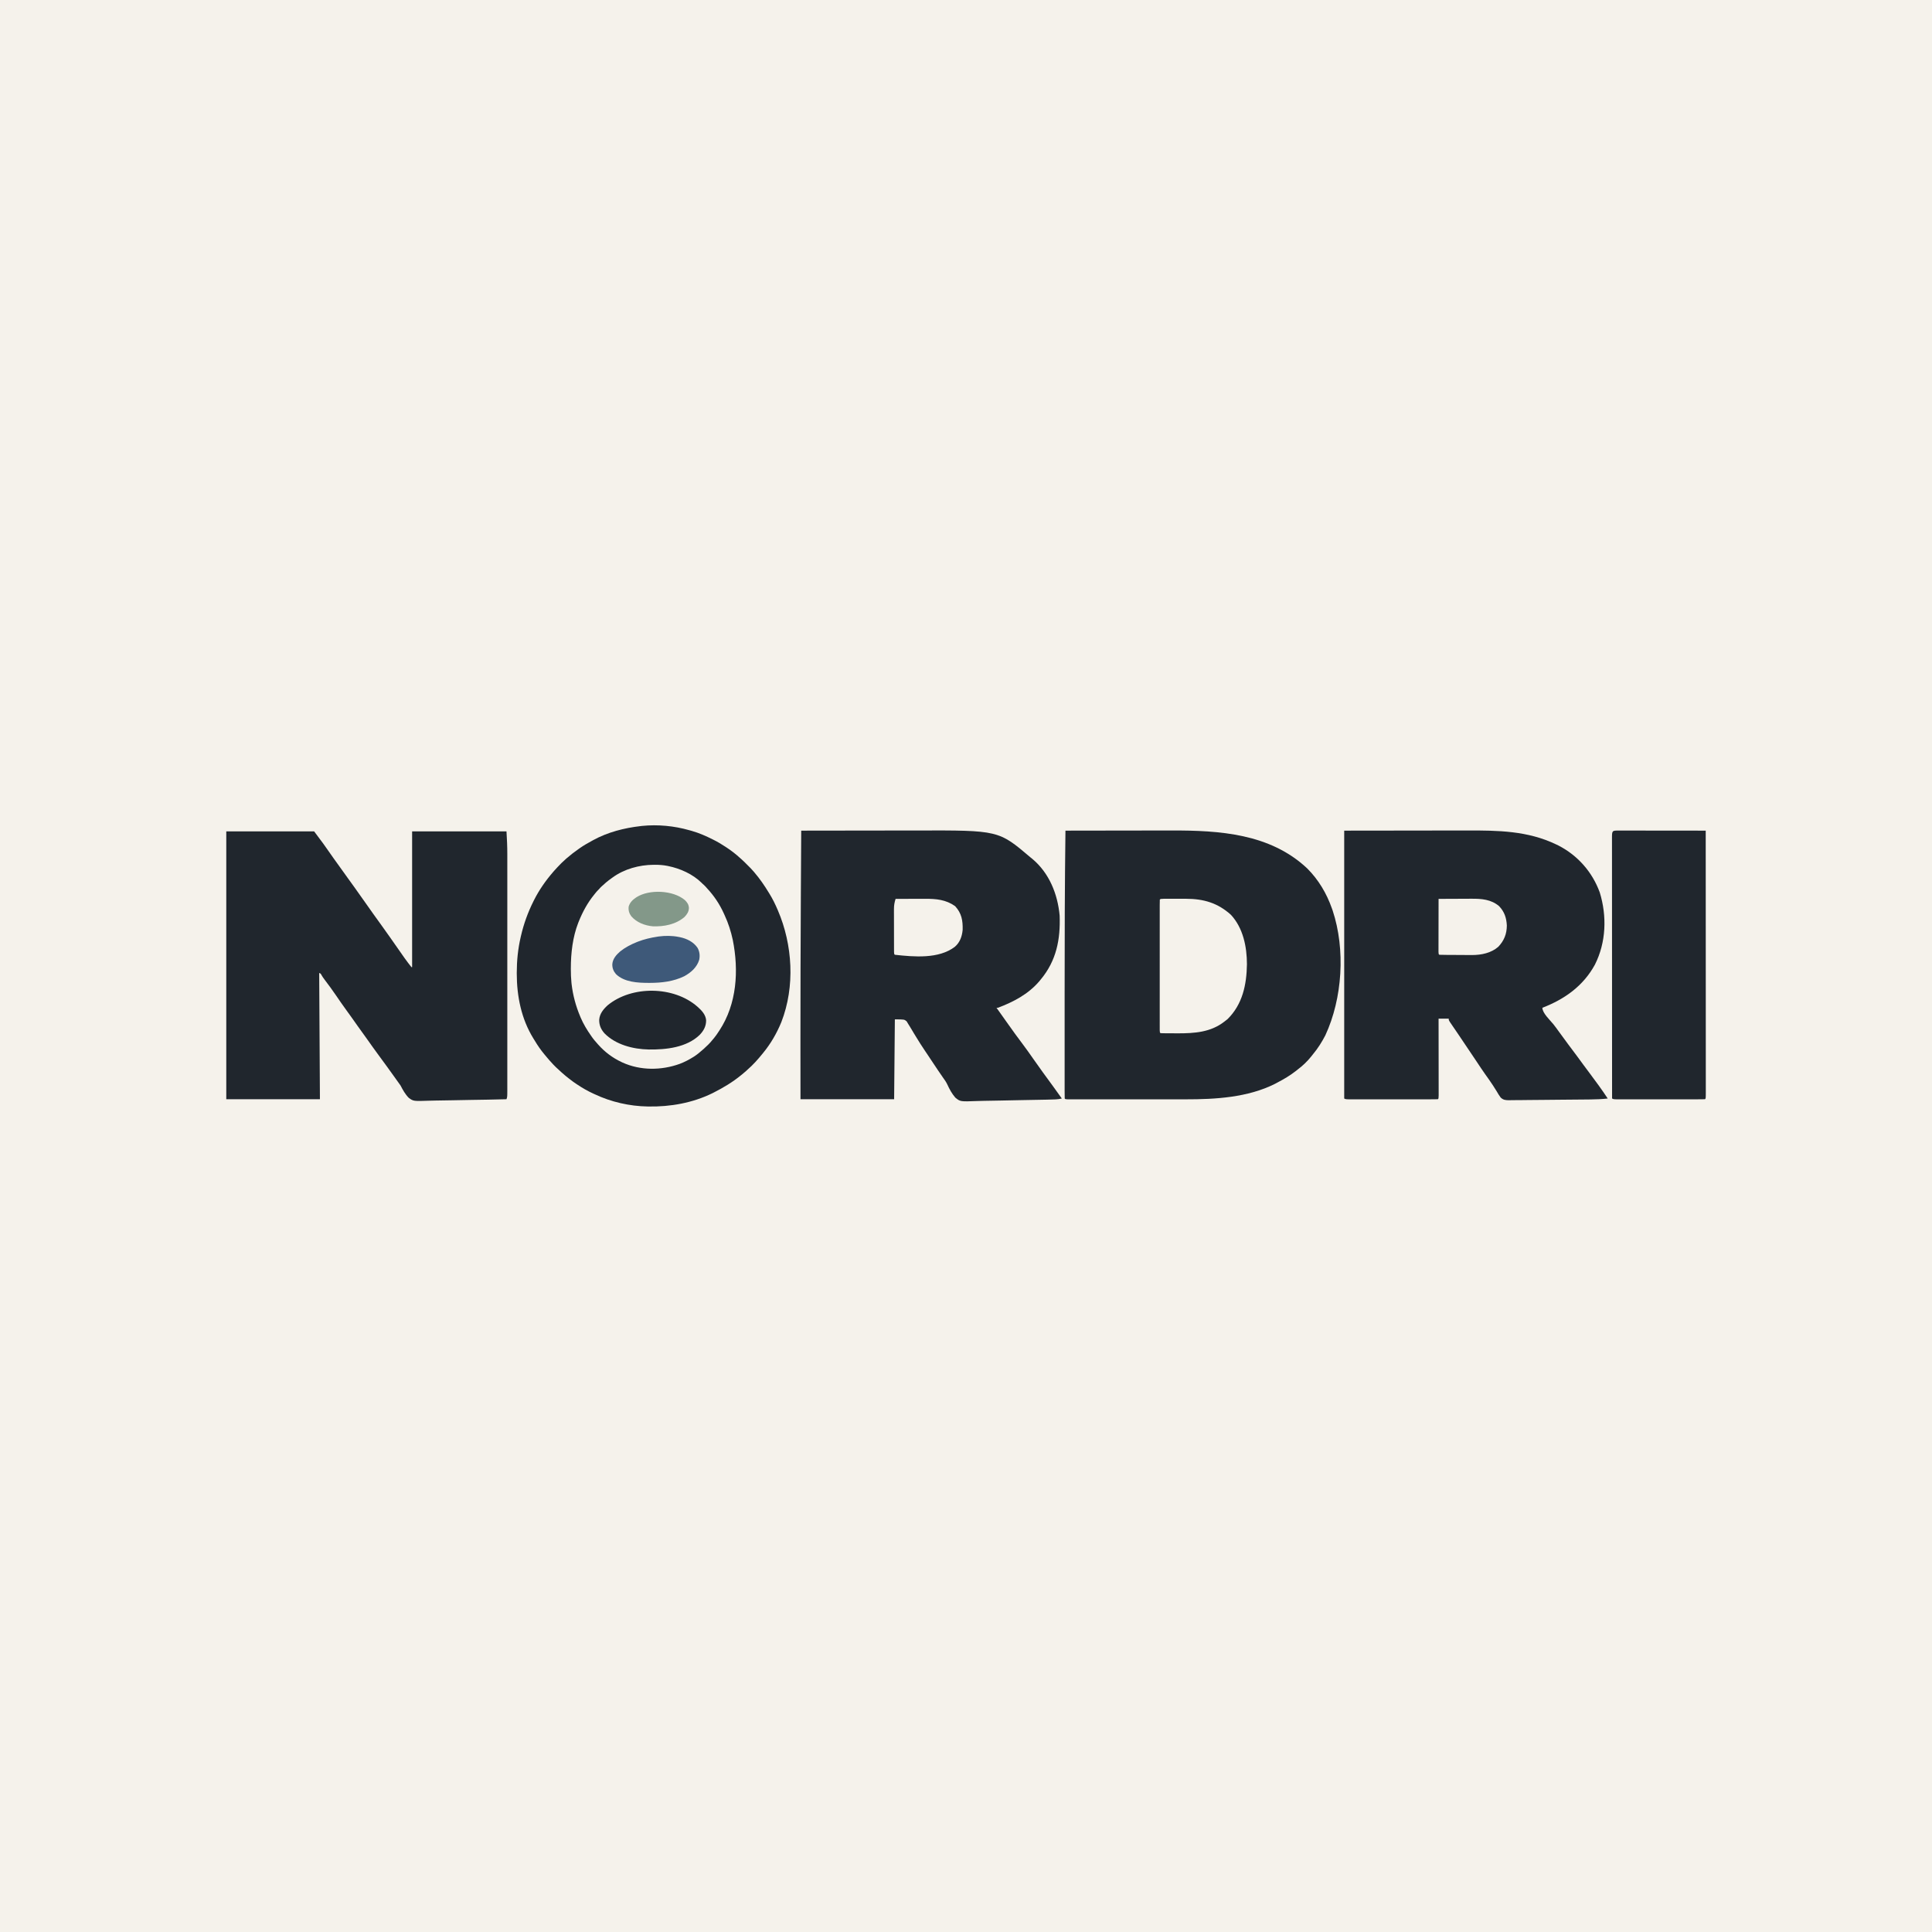
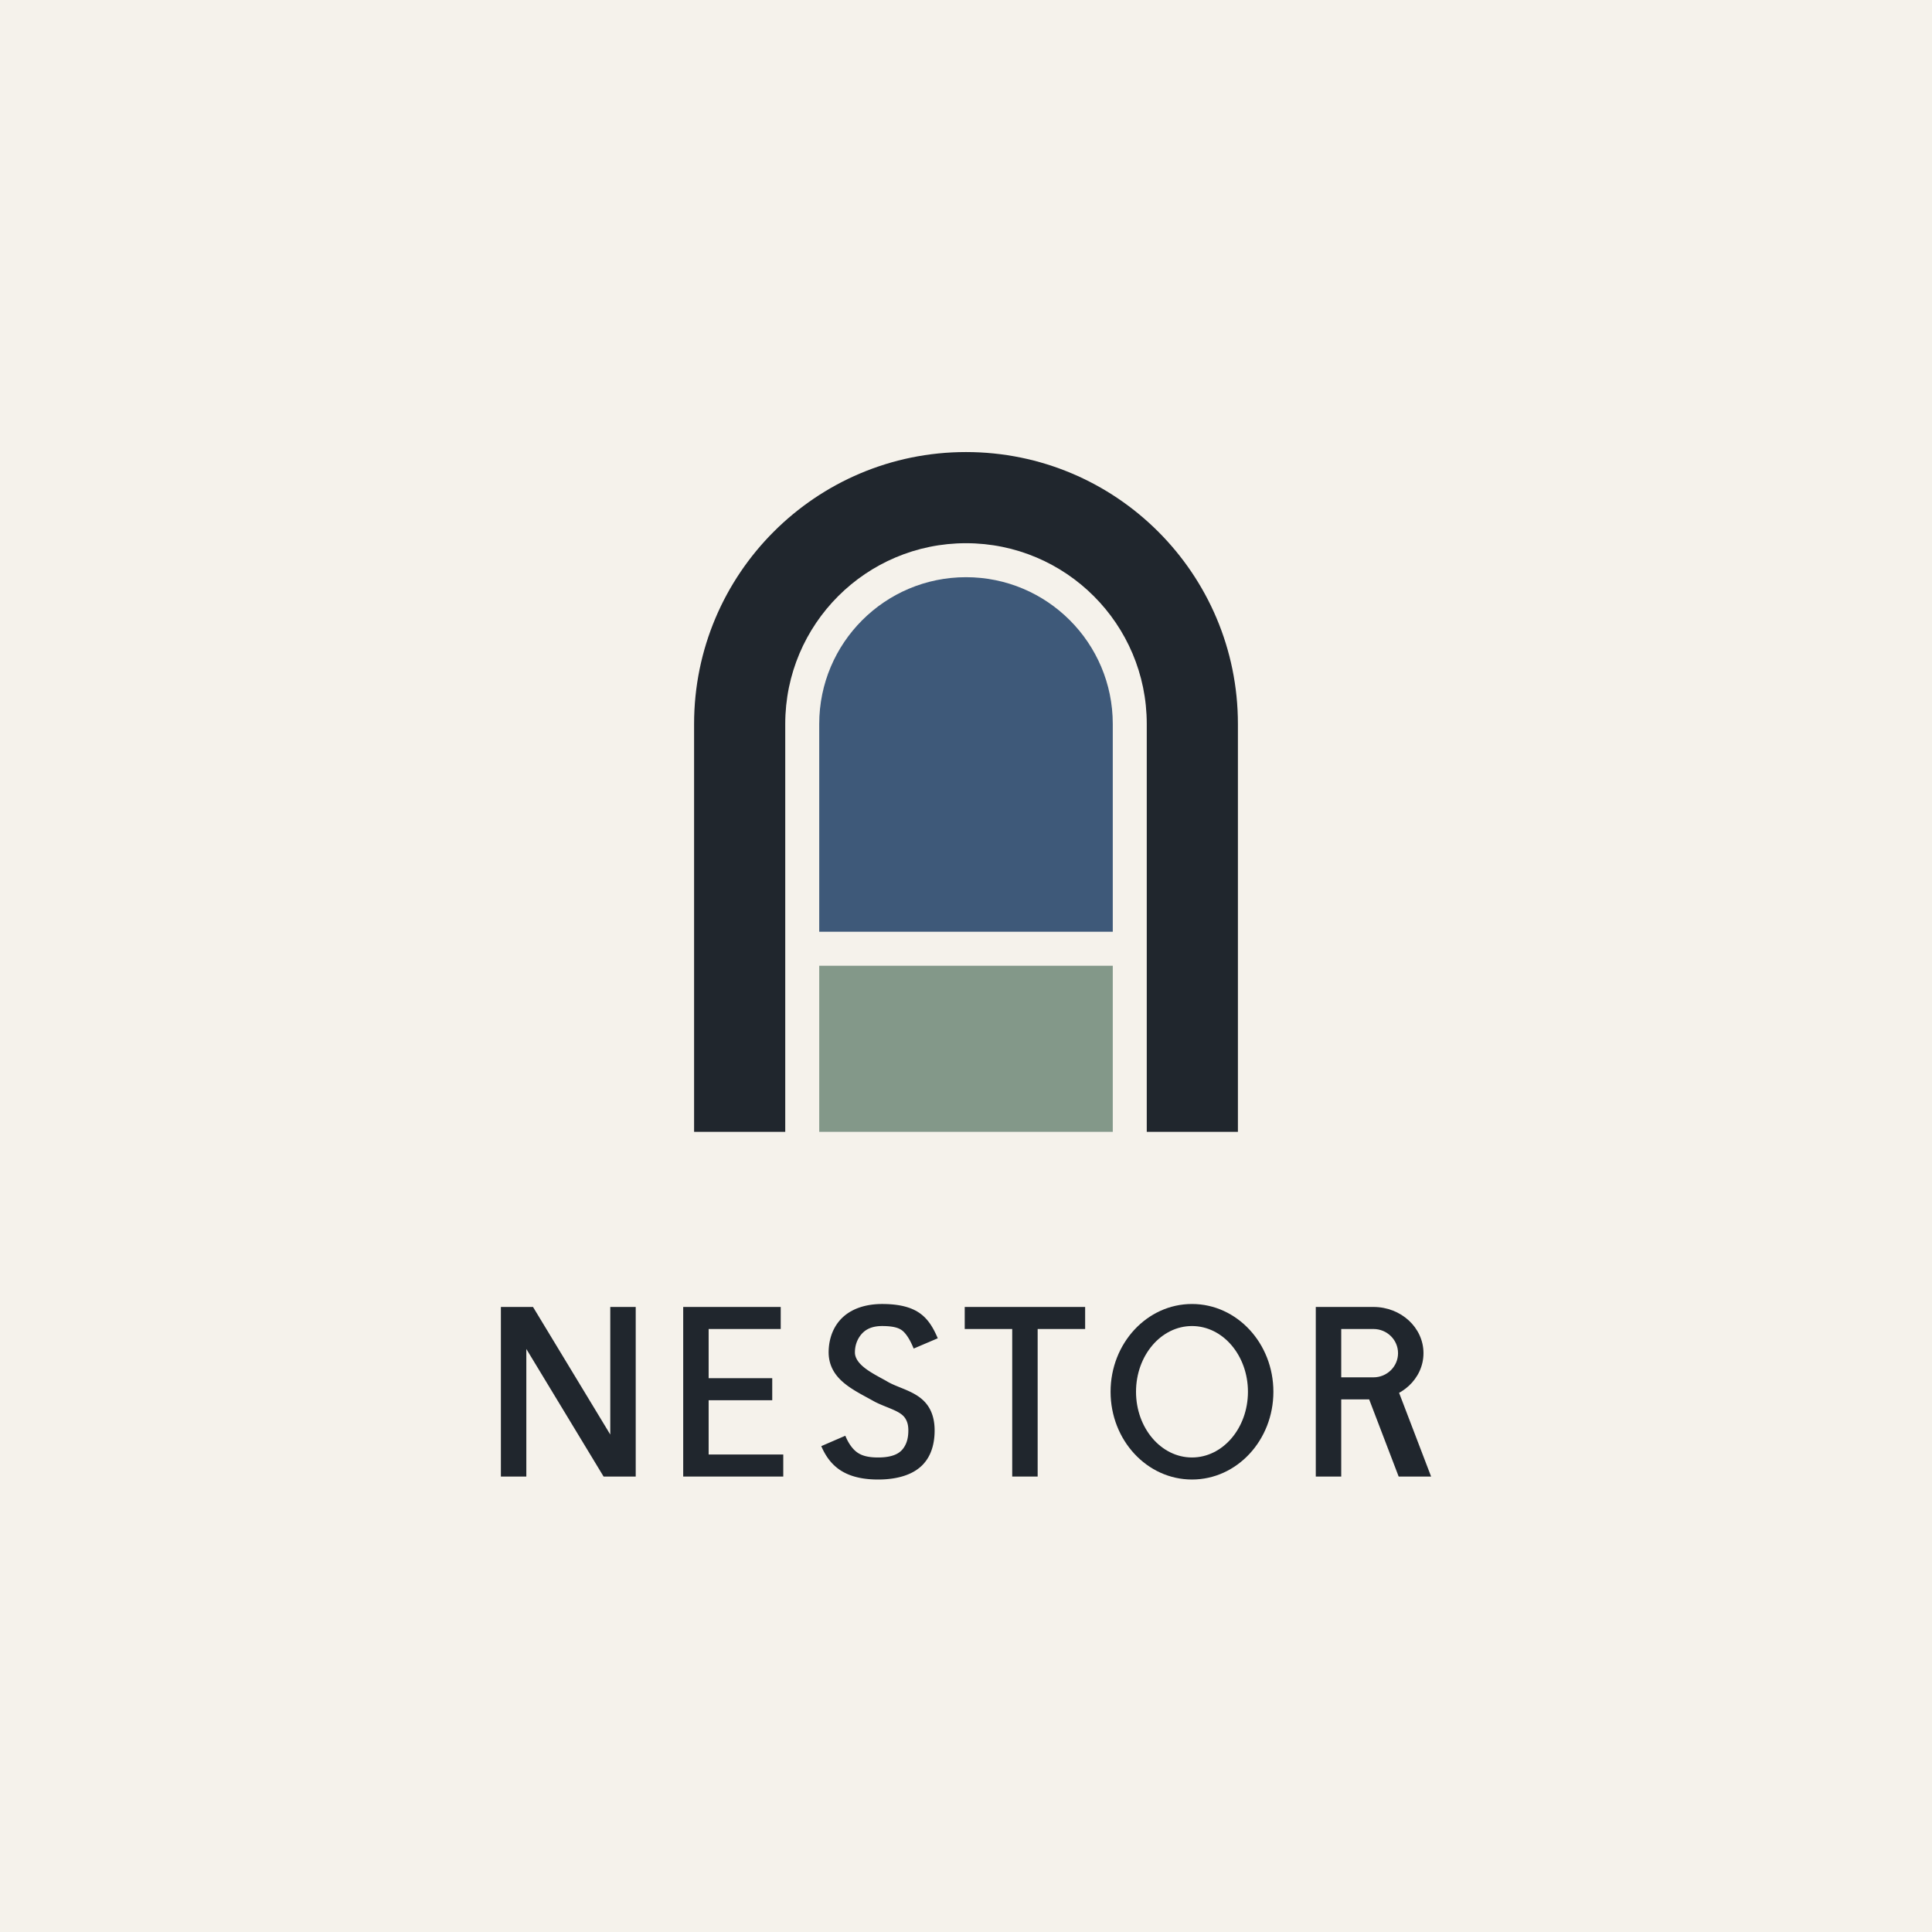
<svg xmlns="http://www.w3.org/2000/svg" width="1080" height="1080" viewBox="0 0 1080 1080">
  <rect width="1080" height="1080" fill="#f5f2eb" />
-   <g transform="translate(120 455) scale(0.4057971) translate(-52 -152)">
-     <path d="M0 0 C39.93 0 79.86 0 121 0 C134.401 17.869 134.401 17.869 139.938 25.875 C145.531 33.928 151.229 41.898 156.984 49.836 C160.488 54.673 163.956 59.535 167.422 64.398 C170.348 68.486 173.299 72.555 176.25 76.625 C181.564 83.973 186.788 91.379 191.977 98.814 C199.112 109.034 206.384 119.151 213.688 129.25 C217.544 134.585 221.383 139.928 225.141 145.332 C247.302 177.13 247.302 177.13 255 187 C255.33 187 255.66 187 256 187 C256 125.29 256 63.58 256 0 C298.9 0 341.8 0 386 0 C386.654 10.469 387.145 20.732 387.127 31.191 C387.129 32.632 387.13 34.073 387.132 35.557 C387.136 40.337 387.133 45.118 387.129 49.898 C387.131 53.343 387.133 56.789 387.135 60.235 C387.139 69.556 387.138 78.877 387.134 88.199 C387.132 97.956 387.134 107.713 387.136 117.471 C387.138 134.887 387.135 152.304 387.129 169.72 C387.125 185.519 387.126 201.318 387.13 217.116 C387.136 235.48 387.138 253.843 387.135 272.207 C387.133 281.922 387.133 291.638 387.136 301.353 C387.139 310.473 387.137 319.593 387.131 328.713 C387.13 332.067 387.13 335.422 387.133 338.776 C387.135 343.337 387.132 347.898 387.127 352.46 C387.129 353.802 387.131 355.144 387.134 356.527 C387.114 365.658 387.114 365.658 386 369 C369.032 369.441 352.066 369.778 335.093 369.984 C327.211 370.083 319.333 370.217 311.453 370.433 C303.84 370.641 296.231 370.754 288.616 370.803 C285.719 370.838 282.822 370.906 279.926 371.009 C257.845 371.762 257.845 371.762 251.436 367.158 C246.449 362.114 243.272 356.273 240 350 C238.353 347.618 236.674 345.256 234.938 342.938 C234.147 341.826 233.357 340.715 232.543 339.57 C225.102 329.123 217.566 318.748 209.938 308.438 C204.531 301.117 199.243 293.723 194.016 286.273 C189.692 280.146 185.285 274.078 180.887 268.004 C178.191 264.265 175.542 260.501 172.914 256.715 C170.273 252.969 167.57 249.27 164.875 245.562 C160.29 239.234 155.822 232.844 151.438 226.375 C146.327 218.849 140.992 211.542 135.461 204.32 C133 201 133 201 130 196 C129.34 195.67 128.68 195.34 128 195 C128.33 252.42 128.66 309.84 129 369 C86.43 369 43.86 369 0 369 C0 247.23 0 125.46 0 0 Z " fill="#20262D" transform="translate(68,176)" />
-     <path d="M0 0 C34.299 -0.041 68.599 -0.083 103.938 -0.125 C114.726 -0.143 125.514 -0.161 136.629 -0.18 C149.909 -0.189 149.909 -0.189 156.147 -0.191 C160.459 -0.193 164.77 -0.2 169.081 -0.211 C211.814 -0.315 252.654 0.099 292 19 C293.007 19.482 294.014 19.964 295.051 20.461 C321.729 34.136 341.746 56.972 352 85 C362.1 117.705 360.87 153.963 345.312 184.688 C329.273 213.99 303.734 232.141 273 244 C273 251.307 283.503 260.984 288.059 266.574 C290.695 269.869 293.151 273.28 295.617 276.703 C304.056 288.38 312.677 299.923 321.336 311.438 C324.228 315.305 327.066 319.208 329.895 323.121 C332.459 326.627 335.073 330.094 337.688 333.562 C346.414 345.175 354.997 356.876 363 369 C355.174 369.906 347.465 370.199 339.599 370.288 C338.946 370.297 338.946 370.297 335.644 370.342 C323.692 370.496 311.74 370.584 299.788 370.652 C291.769 370.698 283.751 370.766 275.732 370.885 C267.96 370.999 260.188 371.06 252.414 371.083 C249.457 371.1 246.499 371.137 243.542 371.194 C239.407 371.269 235.277 371.275 231.142 371.265 C230.533 371.284 230.533 371.284 227.452 371.38 C222.407 371.306 219.278 371.216 215.526 367.646 C213.459 364.846 211.702 362.034 210 359 C208.923 357.288 207.841 355.579 206.75 353.875 C206.187 352.974 205.623 352.073 205.043 351.145 C201.496 345.685 197.672 340.42 193.902 335.113 C190.16 329.81 186.572 324.418 183 319 C174.755 306.574 166.443 294.196 158.037 281.878 C156.021 278.921 154.01 275.961 152 273 C151.623 272.448 151.623 272.448 149.714 269.657 C148.981 268.575 148.248 267.493 147.492 266.379 C146.823 265.396 146.154 264.413 145.464 263.401 C144 261 144 261 144 259 C139.38 259 134.76 259 130 259 C130.002 260.376 130.004 261.752 130.007 263.169 C130.027 276.104 130.042 289.04 130.052 301.975 C130.057 308.626 130.064 315.277 130.075 321.927 C130.086 328.34 130.092 334.753 130.095 341.165 C130.097 343.618 130.1 346.07 130.106 348.523 C130.113 351.945 130.114 355.367 130.114 358.789 C130.116 360.741 130.118 362.693 130.12 364.704 C130 369 130 369 129 370 C125.081 370.101 121.179 370.136 117.26 370.129 C116.642 370.13 116.642 370.13 113.516 370.135 C109.408 370.139 105.3 370.136 101.191 370.133 C98.35 370.133 95.509 370.134 92.668 370.136 C86.703 370.137 80.739 370.135 74.774 370.13 C67.112 370.125 59.451 370.128 51.789 370.134 C45.918 370.138 40.048 370.136 34.178 370.134 C31.352 370.133 28.526 370.134 25.701 370.136 C21.757 370.139 17.813 370.135 13.869 370.129 C13.28 370.13 13.28 370.13 10.297 370.136 C2.229 370.114 2.229 370.114 0 369 C0 247.23 0 125.46 0 0 Z M130 94 C129.975 104.805 129.957 115.61 129.945 126.416 C129.94 130.095 129.933 133.774 129.925 137.454 C129.912 142.728 129.907 148.003 129.902 153.277 C129.897 154.935 129.892 156.592 129.887 158.299 C129.887 159.821 129.887 161.342 129.886 162.91 C129.884 164.258 129.882 165.606 129.88 166.994 C130 170 130 170 131 171 C134.908 171.127 138.798 171.189 142.707 171.203 C143.302 171.206 143.302 171.206 146.316 171.22 C148.849 171.23 151.382 171.236 153.915 171.24 C157.758 171.25 161.6 171.281 165.443 171.312 C167.906 171.319 170.369 171.324 172.832 171.328 C173.97 171.34 175.108 171.353 176.28 171.366 C189.073 171.331 202.542 168.581 212.391 159.891 C220.314 151.38 223.909 142.419 224.035 130.758 C223.53 120.293 220.796 111.812 213.398 104.043 C202.36 94.641 189.028 93.689 175.117 93.805 C173.822 93.808 172.526 93.81 171.192 93.813 C167.086 93.824 162.981 93.849 158.875 93.875 C156.078 93.885 153.281 93.894 150.484 93.902 C143.656 93.924 136.828 93.959 130 94 Z " fill="#20262D" transform="translate(1608,175)" />
-     <path d="M0 0 C25.541 -0.047 51.083 -0.082 76.624 -0.104 C88.487 -0.114 100.349 -0.128 112.212 -0.151 C122.567 -0.171 132.922 -0.184 143.277 -0.188 C148.746 -0.191 154.214 -0.197 159.683 -0.211 C271.906 -0.502 271.906 -0.502 316 37 C316.797 37.639 317.593 38.279 318.414 38.938 C341.739 58.486 353.261 87.4 356 117 C357.175 149.854 351.552 179.086 330 205 C329.242 205.922 328.484 206.843 327.703 207.793 C312.513 225.391 292.478 235.874 271 244 C270.34 244 269.68 244 269 244 C269.291 244.407 269.291 244.407 270.766 246.465 C275.576 253.189 280.364 259.928 285.125 266.688 C291.492 275.712 297.962 284.63 304.625 293.438 C309.808 300.329 314.788 307.347 319.711 314.424 C328.384 326.885 337.352 339.131 346.344 351.363 C350.612 357.207 354.809 363.101 359 369 C353.359 370.41 347.718 370.33 341.932 370.479 C340.59 370.516 339.248 370.553 337.866 370.591 C325.475 370.916 313.082 371.116 300.687 371.274 C292.364 371.383 284.047 371.535 275.726 371.79 C267.675 372.036 259.628 372.167 251.573 372.221 C248.511 372.261 245.45 372.341 242.391 372.462 C219.065 373.349 219.065 373.349 212.263 367.746 C207.529 362.282 204.278 356.241 201.286 349.694 C199.595 346.151 197.443 343.055 195.121 339.898 C190.666 333.541 186.357 327.092 182.062 320.625 C180.574 318.388 179.086 316.151 177.598 313.914 C176.848 312.785 176.099 311.656 175.327 310.493 C173.749 308.125 172.163 305.761 170.569 303.403 C166.168 296.873 161.934 290.291 157.887 283.535 C157.458 282.837 157.458 282.837 155.291 279.307 C153.532 276.44 151.809 273.551 150.119 270.643 C149.259 269.267 148.398 267.89 147.512 266.473 C146.764 265.228 146.016 263.982 145.245 262.699 C142 260 142 260 129 260 C128.835 278.15 128.835 278.15 128 370 C85.43 370 42.86 370 -1 370 C-1.028 345.271 -1.051 320.542 -1.062 295.812 C-1.063 293.926 -1.064 292.04 -1.065 290.097 C-1.092 222.626 -0.866 155.158 -0.5 87.688 C-0.494 86.584 -0.488 85.481 -0.482 84.344 C-0.33 56.229 -0.169 28.115 0 0 Z M130 94 C128.437 98.85 127.751 103.023 127.757 108.113 C127.754 109.49 127.751 110.868 127.748 112.288 C127.755 113.758 127.762 115.228 127.77 116.742 C127.77 118.261 127.77 119.781 127.771 121.346 C127.774 124.548 127.782 127.751 127.794 130.953 C127.813 135.878 127.815 140.802 127.814 145.727 C127.819 148.836 127.825 151.945 127.832 155.055 C127.833 156.537 127.834 158.019 127.835 159.546 C127.842 160.905 127.848 162.264 127.855 163.664 C127.859 164.866 127.862 166.068 127.866 167.307 C128 170 128 170 129 171 C155.512 173.907 189.53 176.953 211.652 159.996 C218.613 154.078 221.586 145.585 222.391 136.672 C222.693 123.751 221.019 113.854 212 104 C199.22 94.969 185.807 93.832 170.625 93.902 C170.042 93.903 170.042 93.903 167.094 93.907 C163.396 93.912 159.698 93.925 156 93.938 C153.483 93.943 150.966 93.947 148.449 93.951 C142.299 93.962 136.15 93.979 130 94 Z " fill="#20262D" transform="translate(860,175)" />
-     <path d="M0 0 C23.342 -0.047 46.684 -0.082 70.026 -0.104 C80.868 -0.114 91.709 -0.128 102.551 -0.151 C112.015 -0.171 121.48 -0.184 130.944 -0.188 C135.942 -0.191 140.94 -0.198 145.937 -0.211 C212.378 -0.386 281.94 4.06 333 52 C348.567 67.587 359.663 86.243 367 107 C367.366 108.029 367.732 109.057 368.109 110.117 C385.857 163.769 381.678 230.952 358 282 C353.157 291.318 347.743 299.932 341 308 C340.252 308.953 339.505 309.905 338.734 310.887 C333.11 317.934 327.174 323.567 320 329 C319.538 329.369 319.538 329.369 317.199 331.238 C309.294 337.432 300.879 342.333 292 347 C290.864 347.607 289.729 348.214 288.559 348.84 C251.147 367.609 206.689 370.18 165.649 370.129 C164.746 370.13 164.746 370.13 160.177 370.135 C155.3 370.138 150.424 370.138 145.547 370.134 C140.421 370.132 135.295 370.134 130.17 370.136 C121.59 370.138 113.01 370.135 104.43 370.13 C94.504 370.125 84.579 370.127 74.653 370.132 C66.106 370.137 57.558 370.137 49.011 370.135 C43.916 370.133 38.82 370.133 33.725 370.136 C28.071 370.139 22.417 370.135 16.763 370.129 C15.069 370.131 13.376 370.133 11.631 370.136 C10.104 370.133 8.576 370.13 7.002 370.127 C6.334 370.127 6.334 370.127 2.954 370.126 C0 370 0 370 -1 369 C-1.1 365.811 -1.126 362.62 -1.127 359.43 C-1.129 358.411 -1.13 357.391 -1.132 356.341 C-1.136 352.893 -1.133 349.444 -1.129 345.995 C-1.131 343.53 -1.133 341.065 -1.135 338.6 C-1.139 331.847 -1.137 325.095 -1.134 318.343 C-1.132 311.182 -1.134 304.021 -1.136 296.861 C-1.138 284.725 -1.135 272.589 -1.13 260.453 C-1.126 248.207 -1.125 235.961 -1.13 223.715 C-1.16 149.137 -0.944 74.572 0 0 Z M130 95 C129.901 97.352 129.874 99.707 129.873 102.061 C129.87 103.601 129.867 105.14 129.864 106.727 C129.866 108.433 129.869 110.139 129.871 111.896 C129.869 113.68 129.867 115.463 129.865 117.301 C129.862 122.208 129.863 127.115 129.866 132.021 C129.868 137.145 129.866 142.268 129.864 147.391 C129.862 155.996 129.865 164.601 129.87 173.207 C129.875 183.17 129.873 193.134 129.868 203.098 C129.863 211.637 129.863 220.175 129.865 228.714 C129.867 233.82 129.867 238.927 129.864 244.034 C129.861 249.724 129.865 255.414 129.871 261.104 C129.869 262.81 129.867 264.516 129.864 266.273 C129.867 267.813 129.87 269.353 129.873 270.939 C129.873 272.286 129.874 273.634 129.874 275.022 C130 278 130 278 131 279 C137.12 279.262 143.25 279.185 149.375 279.188 C150.223 279.194 150.223 279.194 154.516 279.225 C177.732 279.251 200.113 277.813 219 263 C220.382 261.928 221.764 260.855 223.188 259.75 C243.956 239.322 249.584 212.256 250.007 184.027 C249.953 159.987 244.824 134.181 228 116 C209.825 99.539 190.242 93.882 166.094 93.867 C165.591 93.867 165.591 93.867 163.046 93.864 C160.938 93.864 158.83 93.865 156.723 93.87 C153.482 93.875 150.241 93.87 147 93.863 C144.948 93.864 142.896 93.865 140.844 93.867 C138.979 93.868 137.114 93.869 135.193 93.871 C131 94 131 94 130 95 Z " fill="#20262D" transform="translate(1224,175)" />
-     <path d="M0 0 C1.193 0.004 2.387 0.007 3.616 0.011 C4.865 0.011 6.113 0.011 7.4 0.01 C11.55 0.011 15.7 0.019 19.85 0.027 C22.719 0.029 25.587 0.03 28.455 0.031 C36.023 0.035 43.59 0.045 51.157 0.056 C58.872 0.066 66.587 0.071 74.301 0.076 C89.452 0.086 104.602 0.103 119.753 0.124 C119.775 47.116 119.793 94.107 119.804 141.099 C119.805 146.64 119.806 152.182 119.807 157.723 C119.808 158.275 119.808 158.275 119.808 161.067 C119.813 178.956 119.821 196.844 119.83 214.733 C119.839 233.075 119.845 251.416 119.847 269.757 C119.848 281.084 119.852 292.412 119.86 303.739 C119.866 312.409 119.867 321.079 119.866 329.749 C119.866 333.317 119.868 336.886 119.872 340.454 C119.877 345.301 119.876 350.148 119.873 354.995 C119.874 355.712 119.874 355.712 119.882 359.337 C119.867 369.01 119.867 369.01 118.753 370.124 C114.864 370.225 110.993 370.261 107.104 370.254 C105.878 370.256 104.653 370.257 103.39 370.259 C99.314 370.264 95.238 370.261 91.163 370.257 C88.344 370.258 85.525 370.259 82.706 370.26 C76.789 370.262 70.871 370.259 64.954 370.255 C57.353 370.249 49.751 370.252 42.15 370.258 C36.326 370.262 30.502 370.261 24.678 370.258 C21.875 370.258 19.072 370.258 16.268 370.261 C12.355 370.263 8.443 370.259 4.53 370.254 C3.361 370.256 2.191 370.258 0.986 370.26 C-7.019 370.239 -7.019 370.239 -9.247 369.124 C-9.27 322.26 -9.288 275.396 -9.299 228.532 C-9.3 223.006 -9.301 217.479 -9.302 211.953 C-9.303 211.403 -9.303 211.403 -9.303 208.619 C-9.308 190.778 -9.315 172.938 -9.325 155.097 C-9.334 136.806 -9.34 118.514 -9.342 100.223 C-9.343 88.926 -9.347 77.63 -9.355 66.333 C-9.361 57.687 -9.362 49.04 -9.361 40.393 C-9.361 36.835 -9.363 33.276 -9.367 29.718 C-9.372 24.884 -9.37 20.05 -9.368 15.215 C-9.371 13.786 -9.374 12.357 -9.377 10.885 C-9.36 0.012 -9.36 0.012 0 0 Z " fill="#20262D" transform="translate(1986.247,174.8756)" />
-     <g transform="translate(468.25 168) scale(0.3760933)">
-       <g transform="translate(-126 -120)">
-         <path d="M0 0 C3.014 0.865 6.04 1.691 9.066 2.513 C35.801 10.113 61.524 21.409 86.285 33.942 C87.253 34.424 88.221 34.905 89.218 35.401 C103.861 42.692 117.632 50.944 131.285 59.942 C131.842 60.301 131.842 60.301 134.66 62.114 C152.694 73.836 170.069 87.176 185.879 101.747 C187.877 103.57 189.916 105.35 191.965 107.117 C196.059 110.742 199.952 114.48 203.82 118.345 C205.207 119.73 206.593 121.115 208.021 122.542 C208.732 123.255 209.443 123.968 210.176 124.703 C212.342 126.874 214.514 129.04 216.686 131.206 C218.071 132.592 219.456 133.979 220.883 135.407 C222.136 136.661 223.389 137.916 224.68 139.208 C228.353 143.012 231.835 146.936 235.285 150.942 C236.154 151.941 237.023 152.94 237.918 153.97 C257.958 177.371 275.374 202.604 291.285 228.942 C291.649 229.524 291.649 229.524 293.488 232.47 C304.982 251.051 314.734 270.857 323.285 290.942 C323.492 291.421 323.492 291.421 324.536 293.841 C378.262 418.87 388.117 572.094 337.075 702.979 C320.535 743.445 298.113 782.185 270.285 815.942 C269.95 816.358 269.95 816.358 268.254 818.462 C251.491 839.203 233.517 859.512 213.285 876.942 C211.323 878.751 209.365 880.564 207.41 882.38 C203.069 886.369 198.659 890.17 194.016 893.802 C191.982 895.396 189.966 897.015 187.961 898.646 C157.451 923.417 124.261 943.235 89.285 960.942 C87.774 961.711 86.264 962.479 84.707 963.271 C12.166 998.9 -69.381 1013.402 -149.715 1011.942 C-150.742 1011.928 -151.769 1011.914 -152.828 1011.9 C-219.126 1010.845 -286.758 995.313 -346.715 966.942 C-348.108 966.311 -349.502 965.679 -350.938 965.028 C-371.396 955.675 -391.206 944.519 -409.824 931.899 C-411.761 930.588 -413.709 929.294 -415.668 928.017 C-422.153 923.781 -428.334 919.269 -434.438 914.501 C-436.578 912.83 -438.731 911.176 -440.898 909.54 C-449.503 903.042 -457.641 896.085 -465.715 888.942 C-466.588 888.172 -467.46 887.401 -468.359 886.606 C-481.748 874.661 -494.977 862.533 -506.715 848.942 C-508.337 847.169 -509.962 845.398 -511.59 843.63 C-515.703 839.119 -519.614 834.49 -523.445 829.739 C-525.768 826.877 -528.145 824.067 -530.527 821.255 C-543.54 805.644 -555.33 788.998 -565.621 771.478 C-567.483 768.334 -569.428 765.266 -571.402 762.192 C-615.316 690.931 -631.917 607.83 -631.965 525.005 C-631.966 523.947 -631.966 522.89 -631.967 521.8 C-631.923 477.96 -627.554 434.682 -617.715 391.942 C-617.406 390.587 -617.097 389.231 -616.779 387.834 C-606.48 343.194 -591.23 300.867 -570.715 259.942 C-570.2 258.909 -569.684 257.876 -569.153 256.812 C-550.234 219.066 -526.313 184.839 -498.715 152.942 C-497.56 151.602 -496.405 150.261 -495.215 148.88 C-486.888 139.513 -478.313 130.442 -469.465 121.567 C-468.625 120.723 -467.786 119.879 -466.921 119.01 C-462.014 114.114 -456.984 109.453 -451.715 104.942 C-451.168 104.466 -451.168 104.466 -448.398 102.056 C-434.686 90.225 -420.605 79.255 -405.715 68.942 C-404.102 67.8 -402.49 66.658 -400.828 65.481 C-386.767 55.639 -371.814 47.073 -356.715 38.942 C-355.052 38.021 -353.389 37.099 -351.676 36.149 C-298.522 7.114 -238.561 -8.2 -178.715 -15.058 C-176.841 -15.284 -174.966 -15.511 -173.035 -15.745 C-115.564 -21.549 -55.415 -15.897 0 0 Z M-280.715 172.942 C-281.606 173.574 -282.496 174.206 -283.414 174.856 C-286.205 176.855 -288.963 178.891 -291.715 180.942 C-292.745 181.703 -293.775 182.463 -294.836 183.247 C-301.855 188.522 -308.367 194.144 -314.742 200.181 C-316.736 202.033 -318.785 203.826 -320.883 205.56 C-324.588 208.677 -327.547 212.283 -330.715 215.942 C-332.014 217.221 -333.314 218.5 -334.652 219.817 C-338.218 223.438 -341.427 227.154 -344.547 231.161 C-346.04 233.077 -347.56 234.972 -349.102 236.849 C-372.794 266.03 -390.731 299.189 -404.715 333.942 C-405.352 335.498 -405.988 337.054 -406.645 338.657 C-427.232 391.454 -433.928 450.245 -433.902 506.505 C-433.902 507.504 -433.902 508.503 -433.902 509.533 C-433.881 525.744 -433.415 541.816 -431.715 557.942 C-431.52 559.827 -431.326 561.712 -431.125 563.653 C-426.314 604.477 -415.72 644.102 -399.715 681.942 C-399.154 683.297 -398.593 684.652 -398.016 686.048 C-387.952 709.811 -374.566 731.895 -359.715 752.942 C-359.091 753.863 -358.467 754.783 -357.824 755.731 C-351.243 765.419 -343.477 774.193 -335.715 782.942 C-335.372 783.332 -335.372 783.332 -333.637 785.302 C-309.832 812.103 -281.179 833.719 -248.715 848.942 C-248.103 849.234 -248.103 849.234 -245.004 850.708 C-179.335 880.767 -102.101 880.168 -34.852 855.716 C-17.637 849.192 -1.294 840.728 14.285 830.942 C15.333 830.29 16.381 829.638 17.461 828.966 C28.813 821.658 39.253 812.954 49.285 803.942 C50.708 802.705 52.131 801.467 53.598 800.192 C64.788 790.079 76.085 779.431 85.301 767.462 C86.996 765.309 88.803 763.244 90.629 761.2 C96.861 753.942 101.989 745.893 107.285 737.942 C108.253 736.496 109.221 735.05 110.219 733.56 C174.397 636.155 181.651 513.877 159.285 401.942 C152.596 370.686 142.981 340.578 129.509 311.584 C128.409 309.21 127.339 306.821 126.273 304.431 C111.226 271.212 90.597 240.171 65.711 213.556 C63.616 211.299 61.599 208.97 59.598 206.63 C56.073 202.706 52.283 199.378 48.285 195.942 C47.215 194.848 46.145 193.754 45.043 192.626 C12.392 160.62 -33.006 140.371 -77.277 131.255 C-77.768 131.153 -77.768 131.153 -80.248 130.64 C-95.515 127.635 -110.606 126.577 -126.152 126.63 C-127.908 126.636 -129.663 126.641 -131.472 126.647 C-183.532 127.13 -238.222 142.003 -280.715 172.942 Z " fill="#20262D" transform="translate(757.7148,137.0576)" />
-         <path d="M0 0 C1.048 0.915 2.096 1.83 3.176 2.773 C17.03 15.205 30.679 30.489 32.336 49.945 C32.538 71.606 23.634 88.148 8.812 103.625 C-39.315 150.213 -114.455 158.07 -178.058 157.232 C-235.052 156.161 -298.927 139.866 -340 98 C-352.909 83.479 -359.568 68.063 -359.312 48.609 C-357.795 26.219 -343.998 9.511 -328 -5 C-239.592 -77.517 -86.236 -75.405 0 0 Z " fill="#20262D" transform="translate(787,783)" />
-         <path d="M0 0 C1.428 0.267 2.857 0.534 4.328 0.809 C29.59 6.052 54.279 18.099 69 40 C76.527 53.714 78.236 68.527 74.973 83.812 C66.383 111.605 44.875 130.442 20 144 C-19.596 163.209 -62.669 168.228 -106.125 168.25 C-107.331 168.251 -108.537 168.251 -109.779 168.252 C-150.041 168.216 -199.427 165.877 -230 136 C-239.241 125.218 -243.544 113.944 -243.309 99.91 C-241.743 80.076 -228.669 65.283 -214.188 52.812 C-196.151 38.379 -175.383 27.604 -154 19 C-152.619 18.441 -151.239 17.881 -149.816 17.305 C-126.609 8.328 -102.555 2.72 -78 -1 C-76.469 -1.246 -74.937 -1.492 -73.359 -1.746 C-49.569 -4.928 -23.544 -4.839 0 0 Z " fill="#3E5979" transform="translate(719,528)" />
-         <path d="M0 0 C8.911 8.602 14.379 16.508 15.055 29.078 C14.764 42.793 8.06 52.648 -1.258 62.266 C-33.291 89.688 -76.269 97.842 -117.258 96.266 C-146.744 93.619 -176.619 82.097 -196.258 59.266 C-204.094 48.432 -207.23 37.334 -205.633 24.078 C-201.451 9.441 -191.562 -0.475 -179.258 -8.734 C-178.344 -9.352 -177.43 -9.969 -176.488 -10.605 C-129.772 -39.942 -43.154 -36.221 0 0 Z " fill="#839889" transform="translate(741.2578,392.7344)" />
-       </g>
-     </g>
+   <g transform="translate(388 252.7019) scale(0.4318182) translate(-160 -72)">
+     <path d="M160 952 L160 424 A352 352 0 0 1 864 424 L864 952 L746 952 L746 424 A234 234 0 0 0 278 424 L278 952 Z" fill="#20262D" />
+     <path d="M322 693 L322 424 A190 190 0 0 1 702 424 L702 693 Z" fill="#3E5979" />
+     <path d="M322 737 L702 737 L702 952 L322 952 Z" fill="#839889" />
+   </g>
+   <g transform="translate(280 728.7019) scale(0.23701) translate(0 0)">
+     <path d="M0 408 L0 8 L75.76 8 L258 308.93 L258 8 L318 8 L318 408 L242.24 408 L60 107.07 L60 408 Z" fill="#20262D" />
+     <path d="M430 8 L660 8 L660 60 L490 60 L490 176 L640 176 L640 228 L490 228 L490 356 L666 356 L666 408 L430 408 Z" fill="#20262D" />
+     <path d="M1030.4 81.88 L1028.93 78.45 L1027.32 74.84 L1025.63 71.21 L1023.86 67.55 L1021.99 63.88 L1020 60.18 L1017.89 56.47 L1015.63 52.74 L1013.21 49.02 L1010.61 45.3 L1007.81 41.62 L1004.8 37.98 L1001.57 34.43 L998.1 30.98 L994.41 27.67 L990.51 24.54 L986.42 21.61 L982.17 18.91 L977.8 16.46 L973.35 14.24 L968.86 12.27 L964.35 10.52 L959.85 8.99 L955.39 7.65 L950.96 6.48 L946.59 5.46 L942.27 4.59 L938 3.84 L933.79 3.2 L929.63 2.66 L925.51 2.21 L921.44 1.85 L917.41 1.56 L913.42 1.33 L909.47 1.17 L905.54 1.07 L901.65 1.01 L897.65 1 L893.52 1.08 L889.32 1.24 L885.1 1.5 L880.86 1.86 L876.59 2.32 L872.3 2.9 L868 3.59 L863.67 4.41 L859.33 5.36 L854.98 6.45 L850.63 7.68 L846.28 9.07 L841.93 10.63 L837.61 12.35 L833.32 14.27 L829.06 16.37 L824.87 18.66 L820.76 21.16 L816.73 23.86 L812.82 26.77 L809.04 29.88 L805.4 33.18 L801.93 36.67 L798.64 40.34 L795.54 44.16 L792.64 48.13 L789.94 52.23 L787.46 56.44 L785.18 60.75 L783.12 65.14 L781.26 69.59 L779.61 74.09 L778.16 78.64 L776.9 83.21 L775.83 87.8 L774.94 92.41 L774.22 97.01 L773.68 101.61 L773.29 106.21 L773.07 110.8 L773 115.56 L773.16 120.69 L773.63 126.03 L774.43 131.38 L775.56 136.7 L777.04 141.94 L778.84 147.05 L780.94 152 L783.33 156.75 L785.96 161.27 L788.79 165.55 L791.79 169.58 L794.93 173.37 L798.16 176.94 L801.46 180.29 L804.82 183.44 L808.21 186.42 L811.62 189.23 L815.04 191.9 L818.46 194.44 L821.88 196.87 L825.3 199.19 L828.7 201.43 L832.09 203.58 L835.46 205.66 L838.82 207.67 L842.16 209.63 L845.47 211.54 L848.77 213.4 L852.05 215.23 L855.3 217.02 L858.53 218.79 L861.73 220.53 L864.9 222.26 L868.04 223.96 L871.14 225.66 L874.21 227.35 L877.23 229.03 L880.3 230.74 L883.72 232.55 L887.45 234.35 L891.17 236.06 L894.84 237.68 L898.46 239.24 L902.03 240.73 L905.54 242.17 L908.98 243.57 L912.37 244.94 L915.68 246.29 L918.92 247.62 L922.08 248.96 L925.15 250.29 L928.13 251.64 L931 253 L933.77 254.39 L936.41 255.8 L938.91 257.25 L941.27 258.73 L943.47 260.24 L945.5 261.77 L947.35 263.33 L949.01 264.9 L950.49 266.47 L951.8 268.03 L952.95 269.57 L953.95 271.08 L954.85 272.58 L955.66 274.08 L956.41 275.59 L957.11 277.15 L957.77 278.78 L958.38 280.5 L958.94 282.33 L959.45 284.28 L959.89 286.35 L960.27 288.53 L960.57 290.83 L960.79 293.23 L960.93 295.72 L961 298.32 L960.99 301.04 L960.91 303.81 L960.77 306.54 L960.55 309.21 L960.27 311.83 L959.92 314.38 L959.49 316.85 L959 319.26 L958.44 321.58 L957.81 323.82 L957.13 325.98 L956.38 328.05 L955.58 330.04 L954.74 331.95 L953.84 333.79 L952.9 335.56 L951.9 337.28 L950.85 338.95 L949.74 340.59 L948.56 342.21 L947.29 343.79 L945.92 345.35 L944.43 346.88 L942.83 348.37 L941.11 349.81 L939.26 351.2 L937.28 352.53 L935.18 353.78 L932.96 354.96 L930.63 356.05 L928.2 357.06 L925.68 357.99 L923.07 358.83 L920.39 359.58 L917.63 360.26 L914.82 360.85 L911.95 361.36 L909.03 361.79 L906.07 362.16 L903.07 362.45 L900.04 362.68 L896.97 362.85 L893.88 362.95 L890.76 363 L887.63 362.99 L884.5 362.93 L881.41 362.81 L878.35 362.63 L875.32 362.39 L872.34 362.08 L869.41 361.7 L866.53 361.24 L863.7 360.71 L860.94 360.09 L858.25 359.39 L855.64 358.59 L853.1 357.72 L850.65 356.75 L848.3 355.69 L846.04 354.55 L843.87 353.32 L841.8 352.02 L839.83 350.64 L837.95 349.2 L836.15 347.69 L834.42 346.12 L832.76 344.49 L831.16 342.8 L829.6 341.05 L828.09 339.24 L826.62 337.37 L825.18 335.42 L823.77 333.41 L822.38 331.32 L821.03 329.16 L819.71 326.93 L818.42 324.62 L817.16 322.23 L815.93 319.78 L814.75 317.26 L813.59 314.68 L812.34 311.74 L755.66 336.26 L757.22 339.82 L759.03 343.68 L760.95 347.52 L762.99 351.35 L765.17 355.16 L767.49 358.95 L769.96 362.69 L772.59 366.39 L775.39 370.03 L778.35 373.58 L781.48 377.05 L784.78 380.4 L788.25 383.63 L791.88 386.71 L795.65 389.64 L799.56 392.39 L803.58 394.96 L807.7 397.34 L811.89 399.54 L816.14 401.55 L820.42 403.38 L824.73 405.03 L829.05 406.52 L833.36 407.85 L837.66 409.03 L841.94 410.08 L846.2 411 L850.43 411.81 L854.63 412.51 L858.8 413.1 L862.93 413.6 L867.04 414.02 L871.11 414.35 L875.16 414.61 L879.17 414.8 L883.15 414.92 L887.11 414.99 L891.06 415 L895.03 414.95 L899.01 414.84 L903.03 414.66 L907.06 414.42 L911.12 414.1 L915.2 413.7 L919.3 413.23 L923.44 412.66 L927.59 412.01 L931.78 411.25 L935.99 410.38 L940.23 409.4 L944.49 408.29 L948.78 407.04 L953.08 405.65 L957.39 404.09 L961.72 402.36 L966.03 400.43 L970.33 398.31 L974.59 395.96 L978.78 393.38 L982.9 390.56 L986.89 387.5 L990.75 384.19 L994.43 380.66 L997.9 376.9 L1001.16 372.95 L1004.17 368.83 L1006.93 364.56 L1009.43 360.19 L1011.68 355.73 L1013.68 351.21 L1015.45 346.65 L1016.98 342.09 L1018.31 337.52 L1019.44 332.96 L1020.39 328.43 L1021.17 323.93 L1021.8 319.46 L1022.28 315.04 L1022.63 310.65 L1022.86 306.3 L1022.98 301.99 L1022.99 297.63 L1022.88 293.15 L1022.61 288.57 L1022.18 283.92 L1021.55 279.19 L1020.72 274.39 L1019.64 269.54 L1018.3 264.65 L1016.67 259.75 L1014.73 254.86 L1012.45 250.04 L1009.85 245.34 L1006.93 240.79 L1003.7 236.47 L1000.22 232.4 L996.53 228.62 L992.68 225.14 L988.72 221.95 L984.72 219.04 L980.69 216.39 L976.68 213.97 L972.71 211.75 L968.78 209.7 L964.91 207.8 L961.11 206.03 L957.37 204.37 L953.7 202.79 L950.1 201.28 L946.57 199.83 L943.11 198.42 L939.72 197.05 L936.4 195.7 L933.16 194.36 L929.99 193.03 L926.91 191.7 L923.9 190.35 L920.99 188.99 L918.16 187.6 L915.44 186.19 L912.81 184.74 L910.27 183.25 L907.49 181.63 L904.37 179.9 L901.18 178.17 L898.04 176.46 L894.92 174.76 L891.85 173.07 L888.81 171.38 L885.81 169.7 L882.85 168.01 L879.94 166.32 L877.07 164.61 L874.25 162.9 L871.49 161.17 L868.79 159.43 L866.16 157.67 L863.59 155.89 L861.1 154.09 L858.69 152.27 L856.37 150.43 L854.15 148.57 L852.03 146.7 L850.03 144.81 L848.15 142.92 L846.39 141.02 L844.78 139.13 L843.3 137.26 L841.96 135.41 L840.77 133.6 L839.71 131.83 L838.78 130.1 L837.98 128.43 L837.28 126.8 L836.69 125.2 L836.19 123.62 L835.77 122.03 L835.44 120.42 L835.2 118.76 L835.05 117.04 L835 115.1 L835.04 112.78 L835.16 110.28 L835.36 107.82 L835.65 105.39 L836.02 103 L836.46 100.64 L836.99 98.33 L837.59 96.07 L838.26 93.86 L839.01 91.7 L839.82 89.59 L840.7 87.54 L841.64 85.53 L842.64 83.57 L843.7 81.67 L844.82 79.81 L846 77.99 L847.24 76.21 L848.55 74.47 L849.92 72.77 L851.38 71.11 L852.92 69.49 L854.54 67.92 L856.26 66.4 L858.07 64.93 L859.97 63.53 L861.98 62.2 L864.08 60.95 L866.28 59.78 L868.56 58.7 L870.93 57.71 L873.38 56.81 L875.91 56.01 L878.5 55.31 L881.16 54.71 L883.87 54.2 L886.63 53.78 L889.44 53.45 L892.28 53.22 L895.17 53.07 L898.11 53 L901.2 53.01 L904.39 53.06 L907.55 53.16 L910.67 53.32 L913.75 53.53 L916.78 53.8 L919.76 54.14 L922.68 54.55 L925.52 55.03 L928.29 55.6 L930.97 56.26 L933.54 57 L936 57.84 L938.34 58.78 L940.55 59.81 L942.62 60.93 L944.55 62.13 L946.35 63.41 L948.02 64.76 L949.59 66.18 L951.06 67.65 L952.48 69.18 L953.85 70.77 L955.2 72.44 L956.54 74.2 L957.88 76.05 L959.22 78.01 L960.56 80.07 L961.9 82.24 L963.24 84.52 L964.57 86.9 L965.89 89.39 L967.2 91.96 L968.49 94.62 L969.77 97.36 L971.04 100.17 L972.29 103.04 L973.6 106.12 Z" fill="#20262D" />
+     <path d="M1094 8 L1378 8 L1378 60 L1266 60 L1266 408 L1206 408 L1206 60 L1094 60 Z" fill="#20262D" />
+     <path d="M1822 208 A192 207 0 1 1 1438 208 A192 207 0 1 1 1822 208 Z M1762 208 A132 155 0 1 0 1498 208 A132 155 0 1 0 1762 208 Z" fill="#20262D" />
+     <path d="M1922 8 L2058 8 A118 109 0 0 1 2058 226 L1982 226 L1982 408 L1922 408 Z M1982 60 L1982 174 L2058 174 A58 57 0 0 0 2058 60 Z M2028 174 L2104.51 174 L2194 408 L2117.49 408 Z" fill="#20262D" />
  </g>
</svg>
